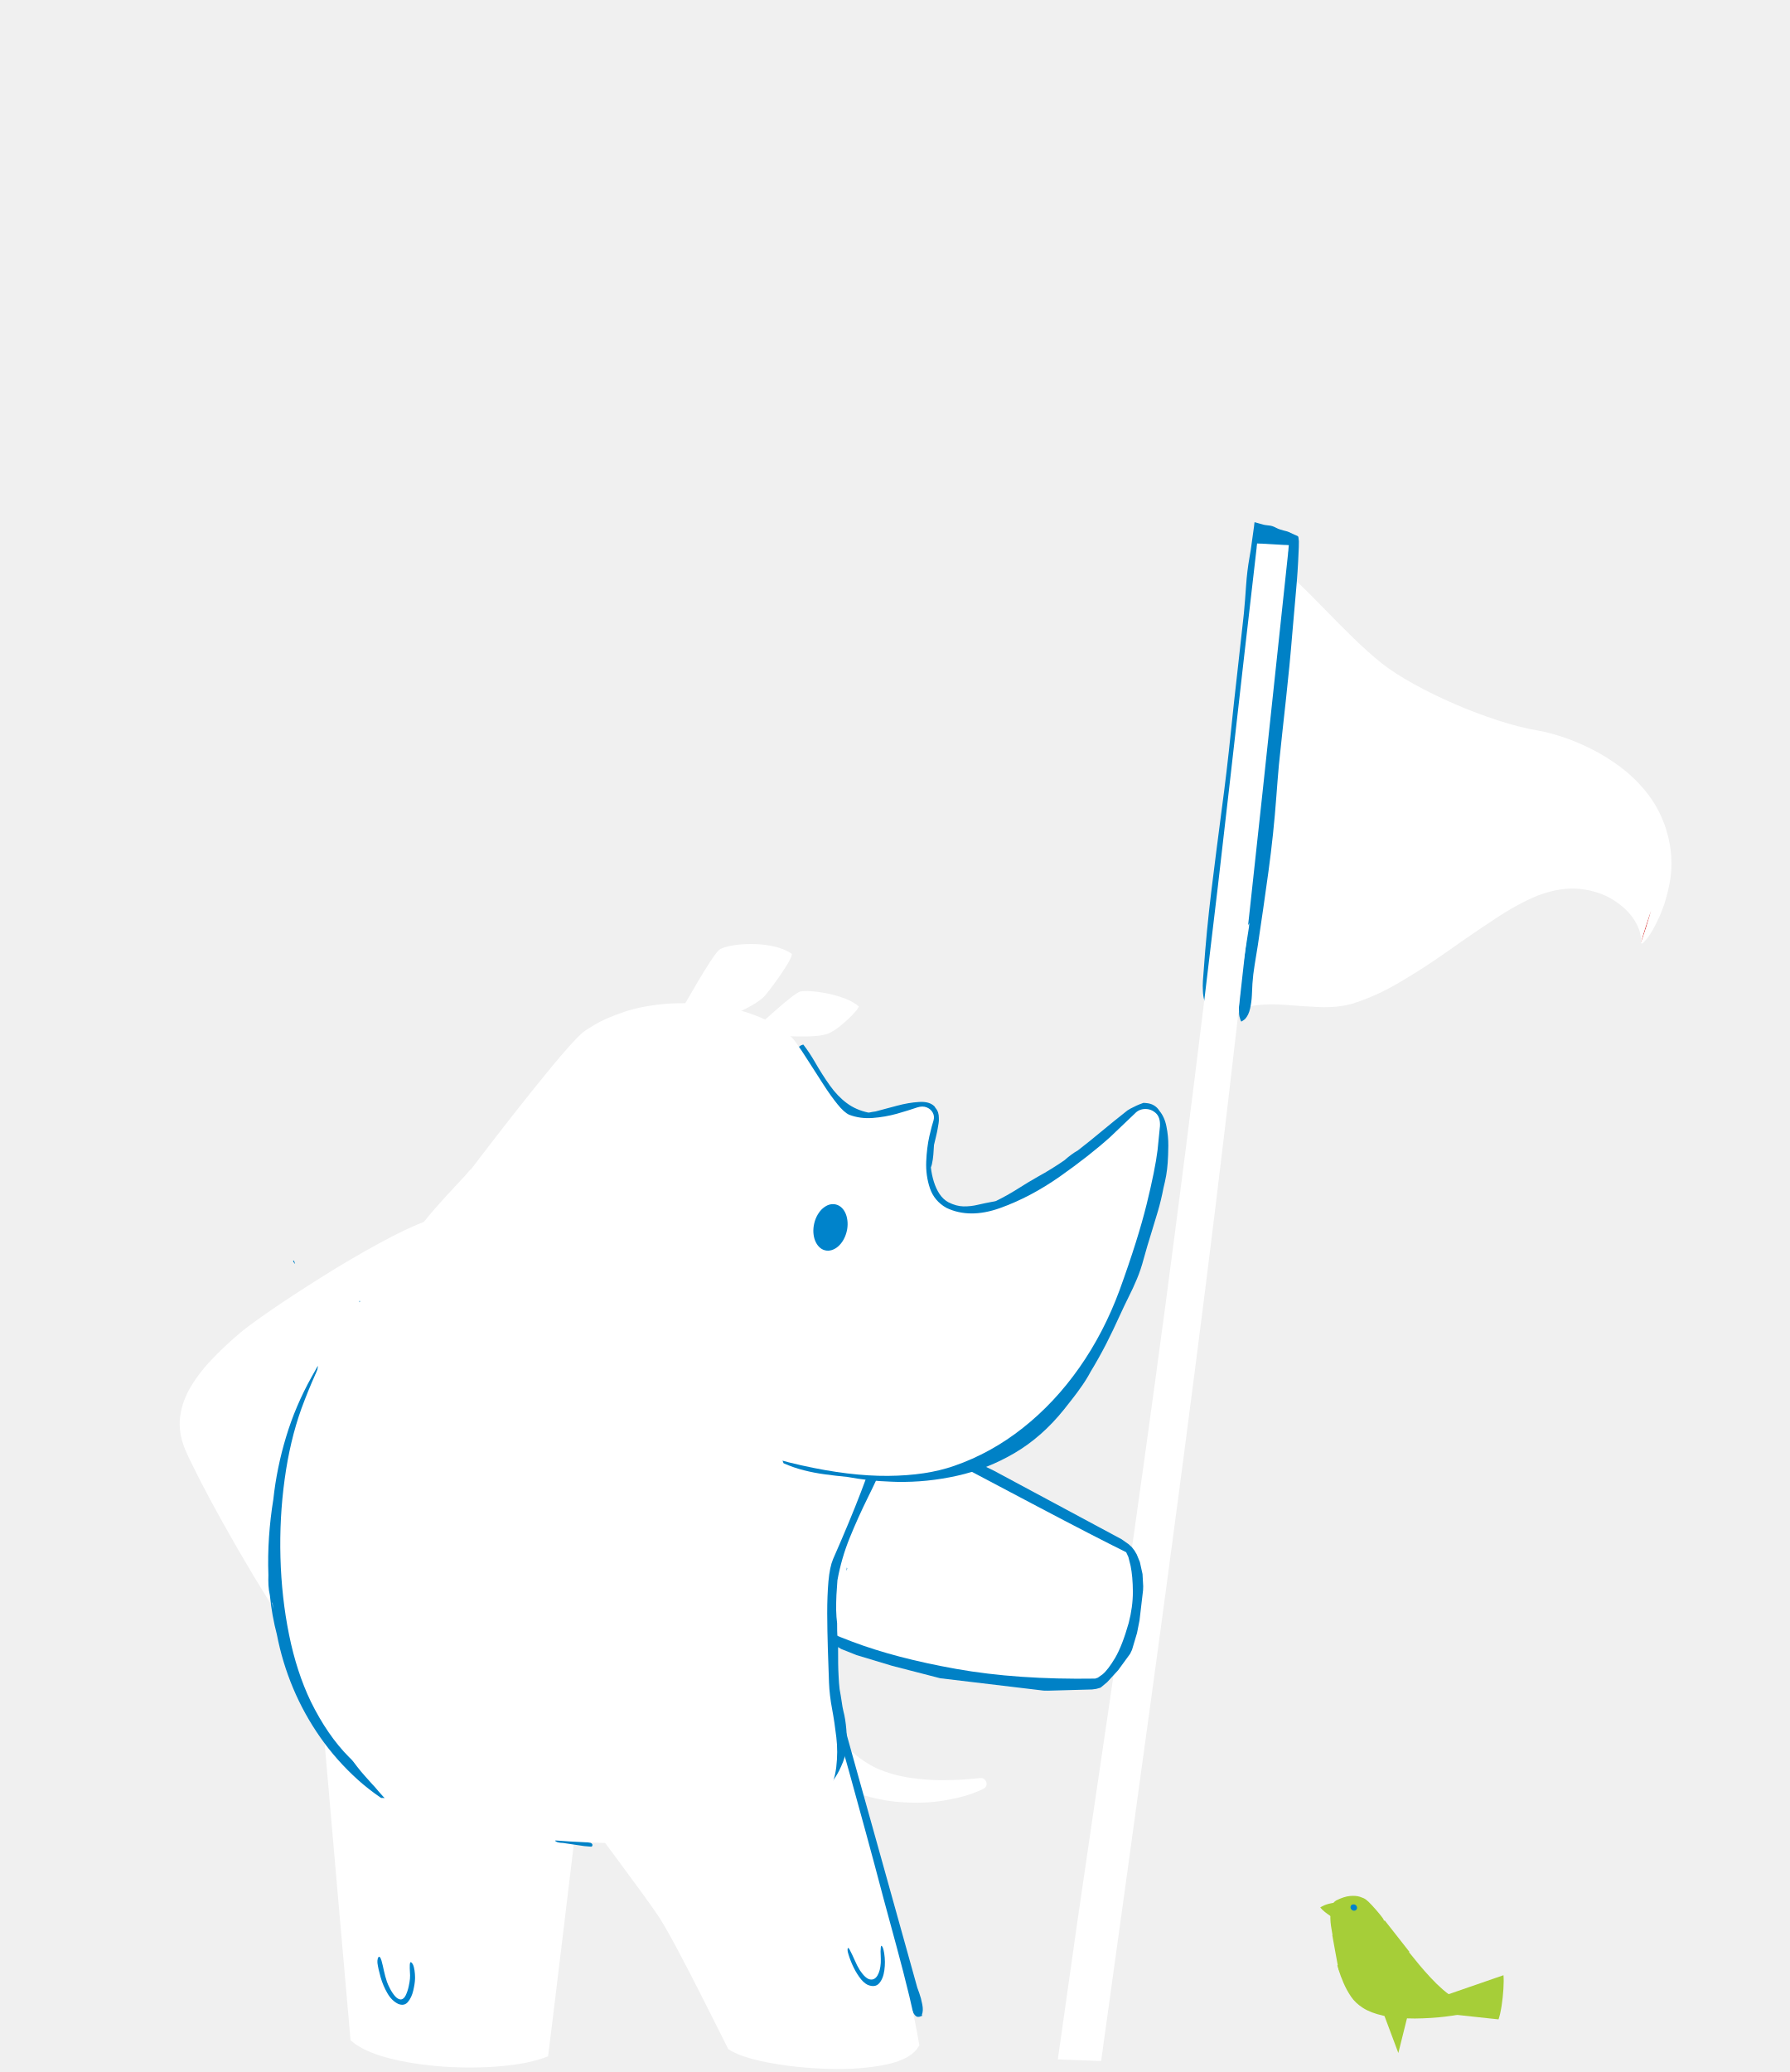
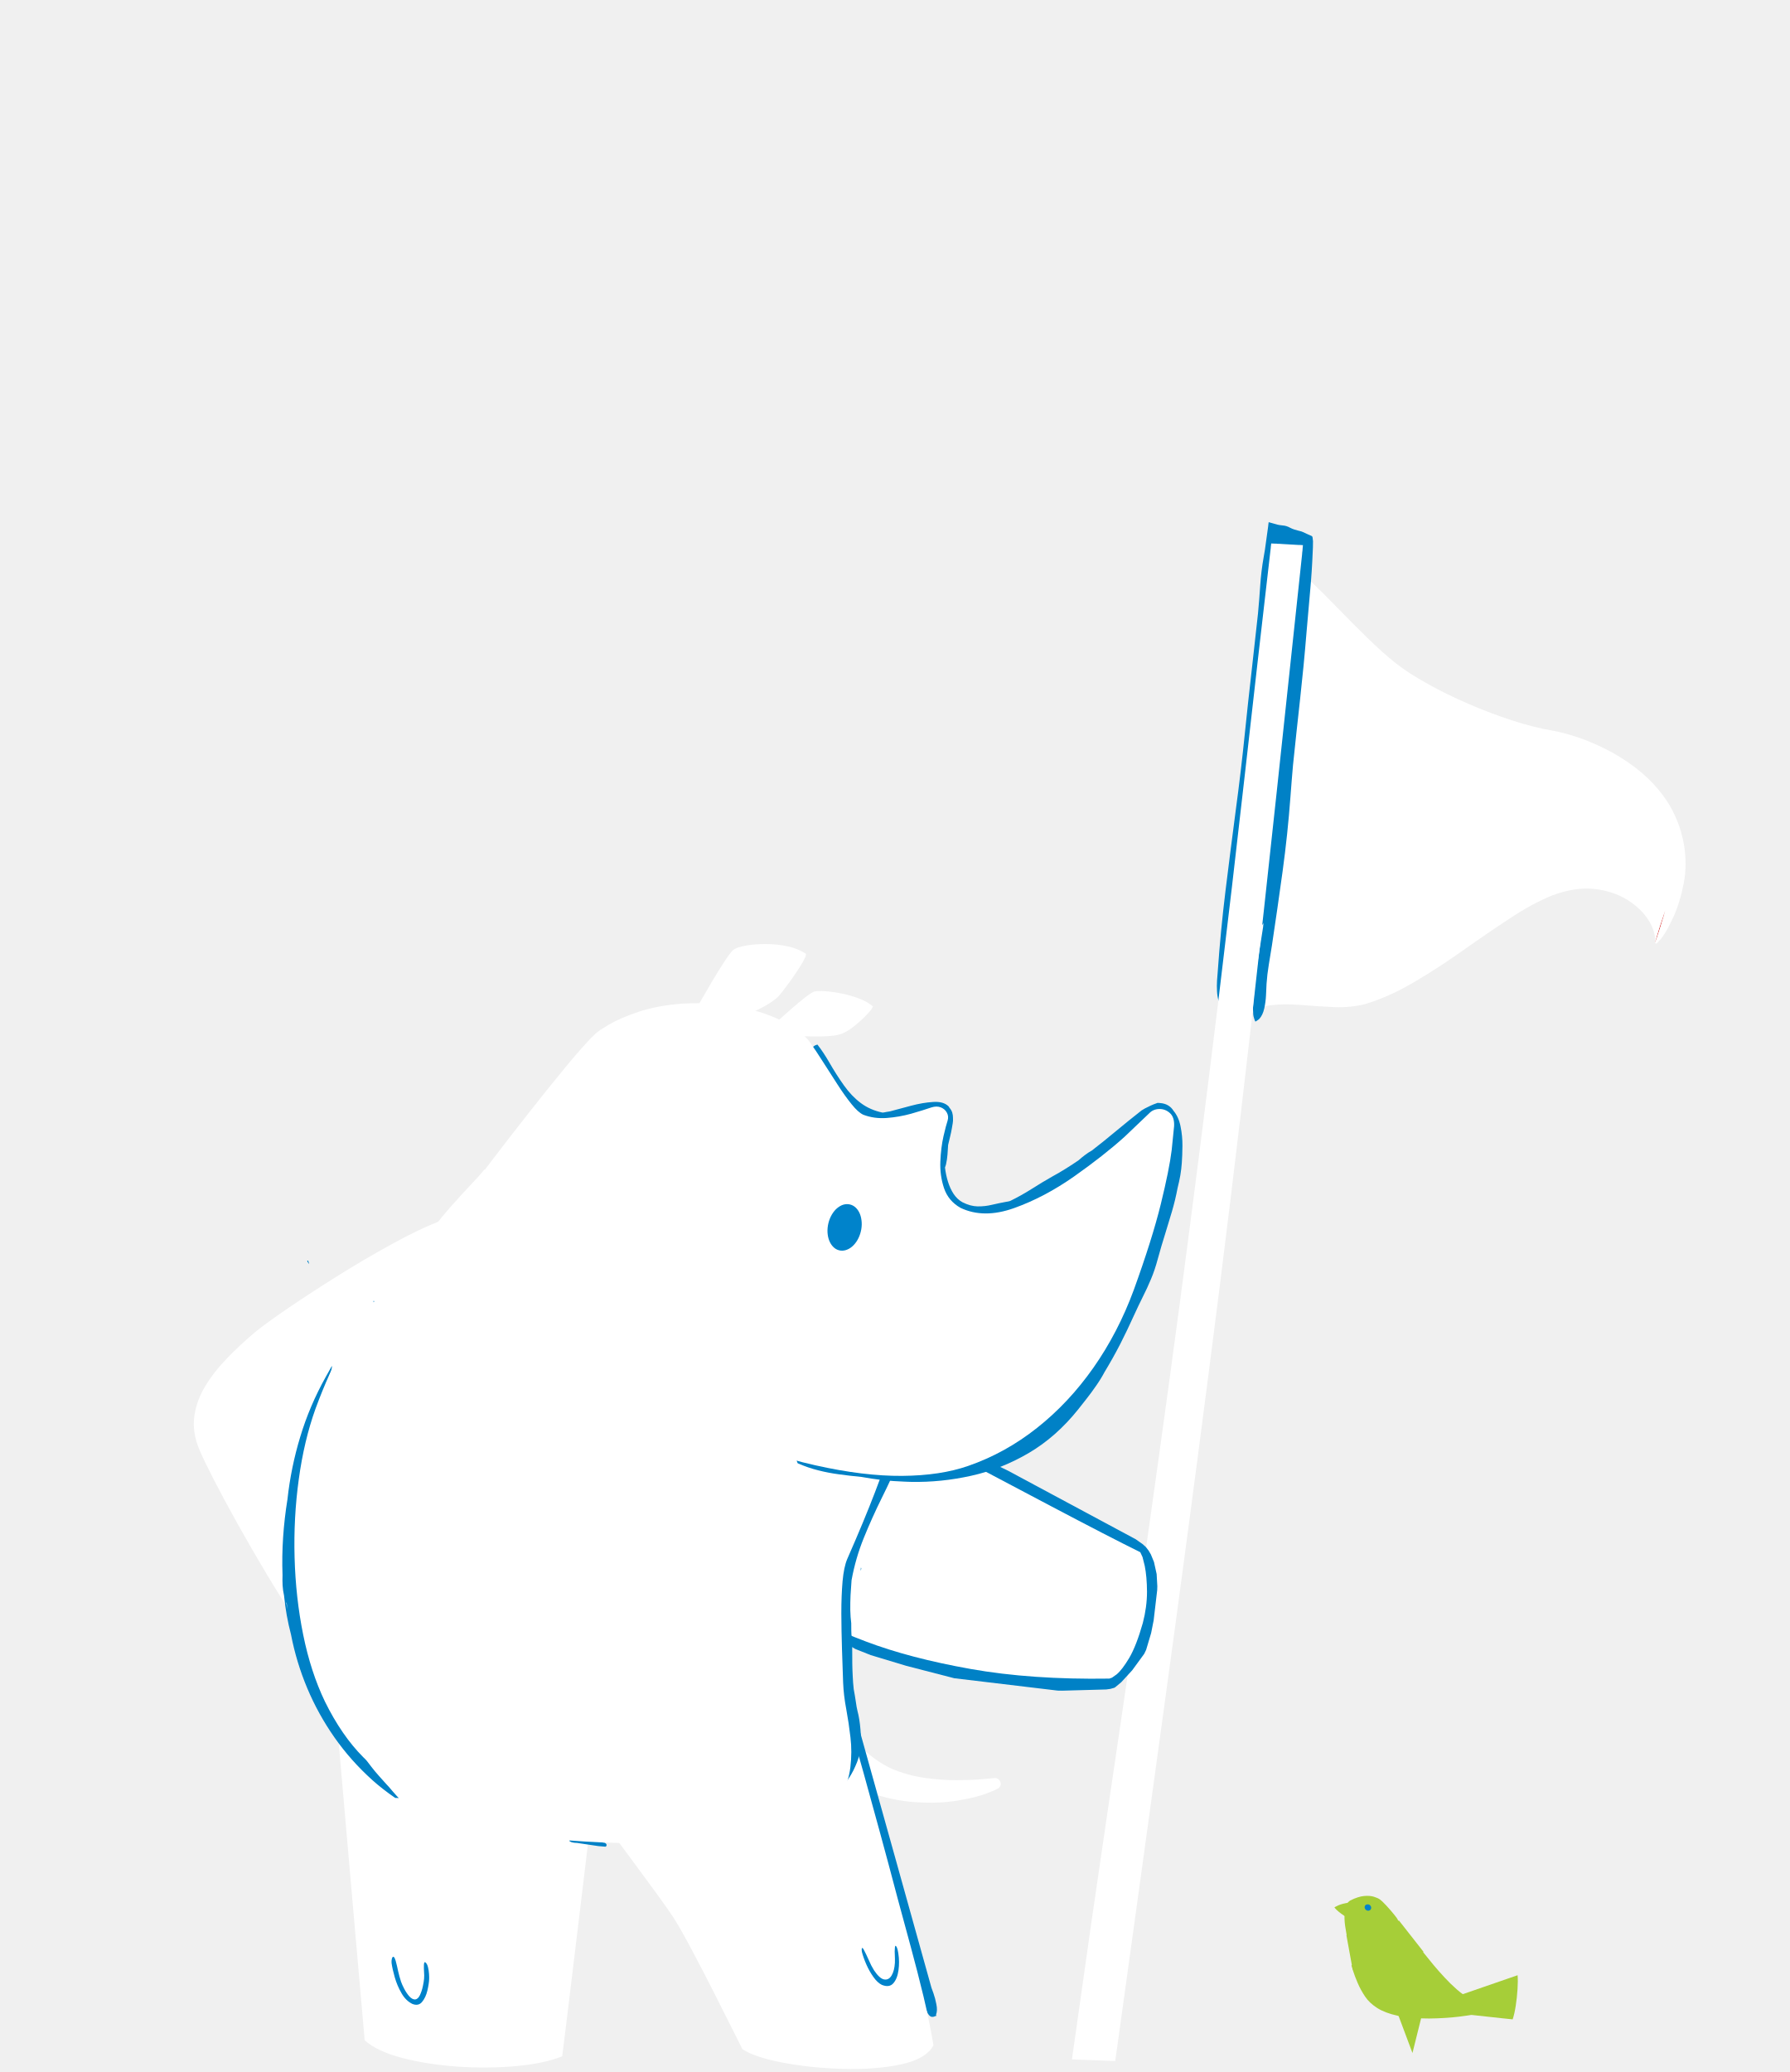
- <svg xmlns="http://www.w3.org/2000/svg" xmlns:xlink="http://www.w3.org/1999/xlink" preserveAspectRatio="none" width="760" height="880" viewBox="620 10 760 880">
+ <svg xmlns="http://www.w3.org/2000/svg" xmlns:xlink="http://www.w3.org/1999/xlink" preserveAspectRatio="none" width="760" height="880" viewBox="614 10 760 880">
  <defs>
    <path fill="#a6ce38" d="M1026 343.75q-23-4.55-44.15-5.75-21.2-1.25-34.85-.9l-14.15.45-6.8 14.25q-6.4 13.4-13.6 28.5-7.2 15.05-10.05 21.15l180.85 23.65-2.35-10.4q-2.2-9.9-5.1-23-2.95-13.05-5.2-23.1l-2.45-10.85q-19.15-9.5-42.15-14z" id="a" />
    <path fill="#a6ce38" d="M1001.3 267.15q-15.6 1.8-25.15 7.4-9.55 5.55-13.9 10.55-4.6 5.15-13 19.85-8.4 14.7-15.2 28.7l-5.1 11.25-1.65 5.8q1.5 5.7 11.65 11.85 10.1 6.15 24.4 11.1 14.25 4.9 28.2 6.9 16.55 2.1 33.15.8 16.55-1.3 28.7-5.5 12.15-4.25 15.35-10.85l-1.4-28.15q-1.5-20.5-7.7-40.2-6.2-19.7-20.15-25-22.55-6.3-38.2-4.5z" id="b" />
    <path fill="#a6ce38" d="M1106.5 326.35q7.25-7.45 12.1-15.35l-3.55-2.1-10.1-4.2q-13.4-5.25-36.75-7.1l2.95 10.5q3.05 9.8 6.7 21.3 3.65 11.5 5.55 17.3 2.65-1.95 9.25-7.4 6.55-5.5 13.85-12.95z" id="c" />
    <path fill="#a6ce38" d="M1015.35 632l-41.8 2.3L989 819.4l26.35-187.4z" id="d" />
    <path fill="#a6ce38" d="M1037.75 310.3q-28.5-9.5-51.15-7.95-22.7 1.55-28.75 13.2-5.15 11.9-9.05 29.15-3.95 17.3-7.2 35.75t-6.4 34q-.95 11.1 24.45 14.2 25.4 3.15 59.95 1.7 34.55-1.45 61.15-4l28-2.85-4.85-21.15q-4.55-19.6-9.1-39.35l-5.05-21.65q-23.5-21.55-52-31.05z" id="e" />
    <path fill="#a6ce38" d="M1012.35 269.55q-15.25 1.75-24.45 7.2-9.2 5.5-13.5 10.45-4.35 4.65-9.75 13.8t-9.85 19.5q-4.45 10.35-5.9 18.45-.9 7.85 8.25 17.3 9.1 9.5 24.1 16.95 14.95 7.45 31.55 9.2 16.7 1.25 34-2.55 17.35-3.85 30.2-10.35 12.85-6.5 16.1-13.25-.1-7.45-4.95-25.25-4.8-17.75-14.3-34.75-9.55-17-23.7-22.1-22.55-6.3-37.8-4.6z" id="f" />
    <path fill="#a6ce38" d="M1040.4 290.7q-3.7-5.25-11.25-5.6-8.85.45-13.2 7-4.3 6.5-5.15 14.65l35.45.25-1.05-5.7q-1.1-5.3-4.8-10.6z" id="g" />
    <path fill="#a6ce38" d="M751.55 592.25l-33.1-15.45q-31.4-14.65-72.8-33.95-41.35-19.35-72.95-34.05l-33.5-15.6q-2.05 17.75-1.3 45.5.8 27.75 3.9 55.4 3.15 27.65 8.2 45.1l36.15-.25q33.95-.35 78.35-.9 44.45-.6 78.15-1.05l35.5-.45q-6.6-11.15-13.15-21.9-6.55-10.8-13.45-22.4z" id="h" />
    <path fill="#a6ce38" d="M901.15 445.75l-9.45 2.5q-2 9.15-4.95 27.1-2.9 17.9-7.45 42.05-4.55 24.2-11.5 52-6 24.9-15.5 50.9t-26.2 51.6q-16.7 25.6-44.3 49.3l12.6 1.85 23.35-2.45q28.75-4.55 70.05-17.05t86.3-32.35q52.95-24 83.6-48.35 30.65-24.3 44.3-48.7 13.65-24.4 15.6-48.55 2.15-25.45-.45-50.4-2.6-25-6.1-41.95l-4.2-18.1-33.6 4.5q-31.85 4.4-73.75 10.55-41.9 6.1-73.85 11.3l-24.5 4.25z" id="i" />
    <path fill="#0083CB" d="M1022.3 307.6l-1.95-.6-2.05-.25-2.05.25-1.9.6-1.8 1.05-1.5 1.3-1.3 1.7-.9 1.85-.6 2-.15 2.1.15 2.05.6 2 .9 1.9 1.3 1.65 1.5 1.35 1.8 1 1.9.65 2.05.2 2.05-.2 1.95-.65 1.75-1 1.5-1.35 1.3-1.65.95-1.9.55-2 .2-2.05-.2-2.1-.55-2-.95-1.85-1.3-1.7-1.5-1.3-1.75-1.05z" id="j" />
    <path fill="#a6ce38" d="M1032.8 313.4l-.75-4.85q-.85-4.45-3.65-8.95-2.8-4.45-8.5-4.7-6.65.35-9.9 5.9-3.25 5.5-3.9 12.4l26.7.2z" id="k" />
    <g id="l">
      <path fill="#DF4444" d="M1255.9 370.2v.7l.15 1.6q.25 2.05.65 4.65.4 2.6.75 4.6l.4 2.3-.2-2.4q-.3-2.15-.65-4.9-.4-2.75-.75-4.7l-.35-1.85z" />
      <path fill="#FFF" d="M1081.2 230.6q-6.15-4.6-8.85-9.45l-17 157.4q2.45.8 8.45.8 6 .05 14-.25t16.45-.35q8.45-.05 15.85.7 6.9.75 16.7 3.3 9.8 2.5 20.85 6.25t21.75 8.2q10.7 4.45 19.4 9.05 5.25 2.8 12.15 5.65 6.85 2.85 14.45 5.1 7.6 2.25 15.1 3.3 7.45 1 13.85.2 4.7-.7 7.9-2.2 3.2-1.55 5.3-3.5 2.05-2 3.35-4.05 3.3-5.35 3.25-12.45-.05-7.15-1.85-13.85-1.8-6.7-3.8-10.8l-1.65-2.95-.55-.55-.4.05.35 1.85q.35 1.95.75 4.7.35 2.75.65 4.9l.2 2.4-.4-2.3q-.35-2-.75-4.6-.4-2.6-.65-4.65l-.15-1.6v-.7q-.6 3.8-5.1 5.25-4.45 1.45-11.75-.1t-16.45-6.8q-9.1-5.3-19-15.05-8.6-8.75-17.9-20.6-9.35-11.85-19.25-24.95-9.85-13.05-20.2-25.45-10.3-12.35-20.9-22.15-6.4-5.65-14.35-10.7-8-5-15.85-9.7-7.85-4.7-13.95-9.35z" />
    </g>
    <path fill="#0081c6" d="M1070.05 179.2l-1.15-.3q-.9-.2-1.7-.45-.05.4-.1.85l-.05.4v.2q-.4 3.2-.8 6.45-.35 3.25-.9 6.45-.9 5.55-1.2 11.3-.3 5.8-.75 11.45-1.1 11.9-2.3 23.85-1.2 11.9-2.25 23.85-1.4 16.15-3.35 32.3-1.9 16.2-3.65 32.35-1.75 16.2-2.65 32.4-.1 1.8-.25 3.95-.1 2.1.05 4.15.1 2.1.65 3.85l.15.25.2.5q.3.65.5 1.2.35.55.95 1 .6.4 1.15.3 1-.25 1.45-1 .4-.75.55-1.7.15-.95.25-1.8 2.6-16.05 4.65-32.1l4-32.2q1.35-10.1 3.65-20.05 2.3-9.9 5.05-19.75l.05-.3.15-.55q.2-.65.35-1.2-.05.45-.1 1l-.1.45v.2q-.55 4.9-.9 9.75-.35 4.9-.9 9.75-.95 7-2.05 14.05-1.05 7.05-1.6 14.15-.55 7.05 0 14.15.2 2.3-.15 4.55-.3 2.25-.55 4.55-.1.7-.2 1.5-.05.8.15 1.5l.3.75.3.15q.3-.05.5-.85-.05.45-.1.95l-.05.45v.25q-.85 6.3-1.8 12.65-.95 6.3-1.35 12.7-.2 2.35-.4 4.75t0 4.75q0 .4.05.8.1.4.15.8l.25.8q.2.7.5 1.2.5-.25 1-.65l.4-.3.2-.2q1.35-1.55 1.9-4.15.55-2.6.65-5.35.1-2.75.15-4.7.2-3.8.8-7.75.6-4 1.15-7.75 2.05-15.05 3.9-30.1 1.85-15.1 2.75-30.25l.4-6.4q.2-3.15.45-6.4 1.2-13.45 2.5-26.85 1.3-13.45 2.2-26.9l1.2-16.4q.65-8.25.85-16.45 0-.85.05-1.65v-1.7-.75q-.05-.4-.1-.75-.05-.8-.2-1.1-.15-.25-.5-.35-.4-.15-1.1-.45-.7-.3-1.45-.65-.7-.35-1.45-.6-.7-.15-1.45-.35-.7-.15-1.45-.4-.8-.25-1.6-.65-.75-.4-1.55-.65-.7-.2-1.45-.25-.75-.05-1.4-.15-.4-.1-.75-.15-.35-.1-.75-.2z" id="m" />
    <path fill="#FFF" d="M1068.2 188.5v.25q-4.65 45.8-9.15 91.6-4.5 45.75-9.4 91.55-6.65 61.75-13.95 123.4-7.35 61.7-15.35 123.3-5.5 42.2-11.15 84.35-5.65 42.2-10.95 84.45-.05.4-.1.85-.05.45-.1.85l-.15 1.25q-.15.95-.25 1.8-.05.45-.15 1l-.05.45v.25q-.15.85-.25 1.7l-.2 1.7-.1.85q-.1.45-.15.9l-.1 1q-.1.85-.2 1.55h1l.4.05h.25q3.35.1 6.7.15 3.35.05 6.7.15l1 .05h1.5q.05-.45.1-1l.1-.7q8.65-69.35 17.15-138.7 8.55-69.35 16.5-138.75 8-69.4 14.95-138.95 4.75-48.1 9.2-96.2 4.4-48.1 8.9-96.25 0-.4.05-.85.05-.45.1-.85l.05-.9q.05-.65.1-1.25-.45 0-1-.05h-.7q-1.7-.1-3.45-.15-1.7-.05-3.4-.15l-.85-.05h-.9l-.35-.05h-.65q-.85-.05-1.55-.05-.05.45-.1 1l-.05.45z" id="n" />
    <path fill="#FFF" d="M882.55 535.5q-2.2-9.85-7.95-16.4-5.7-6.5-16.4-5.75-13.9 1.5-33.1 6.55-19.25 5-38.85 11.4t-34.65 12q-15 5.65-20.6 8.4-10.4 5.1-19.85 11.05-9.5 5.95-16.5 13.15t-10 16.05q-3 8.9-.45 19.85 1.65 6.8 5.75 19.45 4.05 12.6 10 29.05 5.95 16.45 13.2 34.75 7.3 18.25 15.35 36.35l-.2 3.85q-.35 3.05 1 6.75t6.5 6.5q5.15 2.8 16.25 3.05 14.1 0 23.75-3.05 9.65-3.1 15-6.8l4.3-3.3 2.25-2.35q1.45-15.75 4.8-32.75 3.35-16.95 7.65-32.35 4.3-15.4 8.55-26.4 4.3-11 7.6-14.8 3.2-3.45 8.95-7.25 5.75-3.8 13.25-7.8 7.55-4.05 16.05-8.25 8.8-4.55 14.05-12 5.3-7.45 6.85-14.75 1.6-7.35-.7-11.6.55-4.5.45-13.65-.15-9.15-2.3-18.95z" id="o" />
    <path fill="#0081c6" d="M1137.8 562.05l-.85-2.65-.05-.05-.05-.15-.05-.05-1.5-2.15-1.95-1.85-4.3-2.9-8.95-4.6h-.1l-5.4-1.85-2.75-.6-5.65-.65H1095l-22 2.85-10.85 2.35-34.4 10.4-10.25 4.3-.05.05h-.05l-2.2 1.2-8.25 5.9-7.15 7.1-.95 1.15-.25-.75-.35-.45-1-.25-.95.5-.3.45-.05.65.3 3.1-2.3 3.55-.2.6.05.55.7.85 1 .2.5-.25.4-.5.3-.5 2.4 16.6 2.5 7.5 7.65 41.85 20.2 90 1.85 5.2 1.25 2.45.1.1.05.1 1.55 2.05 1.85 1.9 4.1 3.15 6.85 3.55 7.3 2.35 2.45.55h.05l18.75 2.55 8.15.45 11-.45 2.7-.55.05-.05h.1l11.85-4.8 9.05-4.9 4.2-3.05.15-.2.2-.15 1.35-2.3 1.05-2.5 8.15-27.3v-.05l.65-2.55 9.8-66.15.5-31.75-.55-23.7-1.15-10.55-4.6-17.4-.45-7.5z" id="p" />
    <path fill="#FFF" d="M1101.4 492q-12.1-13.65-27.4-26.3-15.3-12.7-30.5-20.35-15.15-7.7-26.75-6.45-14.25 2.2-21.4 8.35-7.2 6.15-9.6 14.3-2.4 8.15-2.2 16.45.15 8.25.6 14.7.3 6.25 3.05 21.4 2.75 15.2 7.15 36.45 4.4 21.25 9.7 45.7 5.3 24.4 10.7 49.05 4.75 21.55 8.95 41.15 4.25 19.6 7.55 35.5 3.3 15.95 5.3 26.5l2.55 2.15 4.95 2.75q6.15 3.05 15.3 5.5 9.2 2.4 19.65 2.35 14.9-.4 23.45-2.9 8.5-2.55 12.15-5.25l2.75-2.35 1-1.5q13.75-48.15 17.35-87.6 3.6-39.4.85-69.25-2.75-29.8-8.1-49.05-5.35-19.25-9.5-27-5.45-10.65-17.55-24.3z" id="q" />
    <path fill="#FFF" d="M656.95 766.95l-8.05-.8q-1.6 0-2.6 1.1-1.05 1.1-1.1 2.55-.05 1.5 1.3 2.7l2.6 1.4 5.45 2.2q6.9 2.6 18.4 4.6 11.45 2 26.2 1.2 14.7-.75 31.5-6.45 11.65-4.35 21.95-12.65 10.35-8.3 18.3-17.35 8-9.05 12.6-15.55l4.8-7.25-1.05-1.4-2.9-2.8q-3.8-3.5-8.4-7.55-4.65-4-7.35-6.3-2.1 3.35-7.35 10.9Q756 723 748.5 732q-7.45 9.05-16.15 16.9-8.75 7.85-17.75 11.9-9.9 4.1-20.75 5.6-10.85 1.45-20.6 1.35-9.7-.15-16.3-.8z" id="r" />
    <path fill="#FFF" d="M985.85 192.35l2.2-3.4.8-2.05q-4.05-2.1-9.95-3-5.95-.85-12.2-.85-6.25.05-11.25.7-5.05.65-7.3 1.6-1.85 1.05-5.6 4.95-3.75 3.9-7.8 8.65-4.1 4.75-7 8.2l-3.05 3.65 2 1.35q1.85 1.2 3.85 2.4l1.6.9.85.3q11.4-1.85 18.85-3.15 7.4-1.3 12.05-2.6 4.65-1.25 7.75-3 3.35-2.05 7.35-6.3 3.95-4.3 6.85-8.35z" id="s" />
    <path fill="#FFF" d="M752.8 734.5l.2 26.95q.15 24.95.4 57.5.25 32.6.45 57.45l.2 26.6q6.15 5.05 19.85 7.2 13.65 2.1 30.5 1.65 16.9-.5 32.75-3.3 15.9-2.8 26.45-7.55l4.5-20.7q4.15-19.3 9.55-44.65 5.4-25.3 9.5-44.6l4.35-20.5q-7.45-13.9-26.4-22.45-18.9-8.55-41.85-12.5-22.9-3.95-42.4-4-19.45-.1-28.05 2.9z" id="t" />
    <path fill="#0083CB" d="M943.65 840.8q-1.05-2.05-1.45-3.45-.75-2.75-1.15-5.5-.35-2.8-.9-5.5l-.5-1.5-.55-.4q-.6.1-1.05 1.35-.4 1.2-.4 2.45.15 3.15 1.1 7.5.95 4.35 3.1 7.95 2.1 3.6 5.8 4.45 3.45.45 5.8-2.6 2.35-3 3.65-7.05 1.3-4.05 1.65-6.75.15-1 .2-2.9.05-1.9-.25-3.6-.3-1.75-1.25-2.3l-.2-.05q-.15 0-.2.05-.35.35-.45.85l-.15.7q-.25 1.9-.3 3.9 0 2-.35 3.95-.3 1.7-1.15 4.5-.85 2.8-2.15 5.3-1.3 2.45-3 3.1-1.75.45-3.3-.95-1.5-1.45-2.55-3.5z" id="u" />
    <path fill="#0081c6" d="M951.25 738.5q-.15-3.15-.55-4.95-.4-1.8-1.65-2.05-1.3-.25-3.95 1.25-.75 1.5-.85 3.3-.15 1.85 0 3.35-1.35 1.4-2.55 3.25-1.2 1.85-2.05 3.45l-1.1 2.15q-5.1 12.35-6.25 30-1.2 17.7.85 36.75t6.6 35.5q4.5 16.5 10.8 26.55.35.55.95 1.5t1.4 2q.2 1.65 1.15 2.65.9 1 3.2.35l.15-.15q.2.05.35 0 .2 0 .4-.05v-.3-.35q1.55-2.05 1.65-5.25.15-3.15-.25-5.75l-.45-2.8q-1.9-32.6-3.9-65.2t-3.95-65.2z" id="v" />
    <path fill="#FFF" d="M775.35 771.35l4.9 7.95q4.65 7.55 11.05 18.1 6.4 10.6 11.95 19.9 5.5 9.35 7.4 13.2 2.8 5.9 6.7 16.8 3.95 10.85 7.75 22.5 3.85 11.6 6.45 19.7l2.75 8.5q6.05 4.2 22.45 7.3 16.4 3.1 36.25 3.95 19.85.9 36.4-1.55 16.5-2.5 22.85-9.4.9-12.35.75-25.05-.2-12.65-.85-25.25-.7-12.6-1.25-24.65-.75-18.4-1.65-35-.85-16.65-1.65-29.7-.8-13.05-1.3-20.65l-.4-7.85q-19.4-5.4-41.8-2.7-22.45 2.65-45.55 10.2-23.1 7.55-44.5 16.75-21.4 9.25-38.7 16.95z" id="w" />
    <path fill="#0083CB" d="M943.35 838.65q-1.2-2.6-1.95-5.7-.8-3.05-1.8-5.85l-.4-.7-.3-.15q-.3.15-.45.85-.15.7-.15 1.4.2 3.1 1.2 6.95 1 3.8 2.75 6.95 1.7 3.15 4.05 4.3 4 1.55 6.85-1.1 2.85-2.65 4.45-7.45 1.6-4.75 1.75-9.5v-1.7q-.05-1-.25-1.8-.25-.75-.7-.7-.15.3-.3.65l-.15.5q-.6 2-.85 4.2-.3 2.15-.8 4.3-1.15 4.45-3.3 7.15t-4.75 2.35q-2.55-.35-4.9-4.95z" id="x" />
    <path fill="#FFF" d="M767.75 370.25q-6.5 10.05-12.3 20.9-5.4 10.3-10.9 21.95-5.5 11.65-9.95 21.85-4.45 10.15-6.7 16l43.35 4.1q41.25 3.35 95.3 7.25 54.1 3.9 94.95 6.2l30.95 1.4 8.1.05 3.2-.45q-1.65-3.05-7.75-9.25t-13.95-13.3q-7.85-7.1-14.8-12.75-6.95-5.7-10.25-7.65l-29.95-15.4q-25.65-13-57.9-29.25-32.25-16.3-56.35-28.4l-25.35-12.75q-2.35 3.95-7.75 11.7-5.4 7.75-11.95 17.8z" id="y" />
    <path fill="#0081c6" d="M948.5 775.95l-.85-1.6q-.65-1.15-1.55-2.5-.95-1.4-1.9-2.4-.65-.1-.8.45-.2.5-.3 1-.6 2.8-.2 4.5.4 1.75 1.45 3.25 1.05 1.5 2.45 3.6l.65 1.65q.45 1.25 1.1 2.8.65 1.5 1.45 2.65l.2-.1.2-.15q.15-.3.15-.65 0-.35.05-.5.45-1.1.1-3.45-.35-2.4-1-4.85-.7-2.45-1.2-3.7M857.6 787q.25.25.4.3l4.75.5q4.15.25 8.55.45l5.85.3q.45.05 1.55.2 1.05.1 2.15.05 1.15-.1 1.85-.6-.2-.2-.45-.4l-.35-.25q-.4-.3-1.1-.55-.65-.25-1.6-.45.1 0 .25-.05.1-.05.2-.15 0-.15-.2-.3t-.3-.2q-.95-.7-3.2-.9-2.2-.2-4.45-.2h-3.55l-1.7-.15q-1.35-.1-2.5-.3-.25 0-.45.1-.25.1-.35.25-.45 0-.9-.05-.45 0-.8-.05-.25 0-.6.2t-.45.4l.05.1-.8-.05q-.35-.05-.7-.05-.55.1-1.05.45-.45.3-.35.9 0 .3.25.5m87.65-132.85q-7.2 17.5-12.4 35.65-5.15 18.15-8.3 38.65-.85 5.35-1.55 10.45-.7 5.05-1.15 9.95.4-.15.8-.25.35-.15.65-.2.3.05.65.1.4.1.5.2 1.6 1.7 3.1 6.2 1.45 4.45 2.75 9.5 1.25 5.05 2.1 8.5.65-.1 1.55-.05.85.05 1.9.25 0-2.45.9-5.25.9-2.85 2.95-4.5 2.1-1.7 5.75-.7 1.5.75 3 2t2.65 2.45q1.15 1.2 1.5 1.75 1.35 1.9 3.1 5.05 1.7 3.2 2.95 6.4 1.3 3.2 1.25 5.2 1.2-.3 2.55-.6 1.4-.3 2.9-.6l1.2-.3q1-.25 2.2-.6 1.15-.35 2.1-.75.75-.45 1.7-.65.95-.15 1.95 0 1.55-1 3.85-1.7 2.35-.7 4.6-1.1 2.2-.4 3.5-.55l2.9-.5q1.4-.25 2.85-.5 1-.6 2.05-1.05 1-.5 1.95-.85.6-.7 1.3-1.4.65-.7 1.4-1.35.5-.45 1.3-1.1.75-.7 1.7-1 .95-.3 1.95.25.1.25.15.5l.1.5q4.3-4.75 8.5-9.5t9.4-8.5q.35-.35.75-.65.4-.3.75.2.1 1.05-.5 2.15-.55 1.05-1.2 1.85l-.9 1.15q-1.5 2.1-3 4-1.55 1.95-3.15 3.75 4.35-4.45 8.3-9.1 3.95-4.6 8.2-9.5l1-1.05q.75-.7 1.8-1.5 1-.75 2-1.15.9 1.85-.55 4.65-1.45 2.8-3.35 5.1l-2.35 2.8q1.125-1.256 2.4-2.4l.4-.3q.35-.2.75-.3.6 1.6-.8 3.7-1.35 2.15-3.05 3.8l-2.05 2-.3.3-.3.3q-.5.55-1.05 1.1-.6.5-1.15 1.05-1 .9-2.1 1.8-1.05.9-2.2 1.8-1.4 1.1-2.85 2.2-1.45 1.05-2.95 2.1-.9.6-1.75 1.2-.9.6-1.75 1.2-1.05.7-2.05 1.4-1 .65-2.05 1.35-1.25.95-2.55 1.85-1.3.95-2.65 1.85-.55.35-1.1.75-.55.35-1.15.7.6.05 1.2.15.6.05 1.2.2 4.7-1.75 9-3.7 4.25-1.9 7.6-3.7 16.05-8.55 28.8-19.9 12.75-11.35 22.15-24.9 9.35-13.5 15.2-28.75 2.4-5.05 4.4-10.5 1.95-5.4 3.45-11.05 1.1-2.55 1.75-5.5.6-2.9.9-5.95 2-10.7 2.7-21.75.7-11.05.2-22.1.3-18.6-3.4-37.3-3.65-18.75-12.1-37.4l-1.6-3.5-1.6-3.55q-.3 1.85.4 4.1.75 2.2 1.05 4.3.35 2.1-1.2 3.5-2.8 2.2-4.15.5-1.35-1.65-2-4.75-.65-3.05-1.3-5.15-3.25.6-5.4-3.2-2.15-3.85-3.45-9-1.35-5.2-2.15-8.7l-.5-1.9q-.35-1.45-.8-3.25-.45-1.85-.85-3.3-.6-.65-1.55-.4l-.8.2-.45.05q-2.15-1.3-2.25-4.05-.1-2.75 1.2-6.4-20.2 13.7-37.85 32.2-17.65 18.5-31.75 38.8-14.1 20.35-23.7 39.6-9.35 18.45-16.6 35.9m143.9 35.65q.25-.9.45-1.75.2-.9.45-1.75l.15-.25.2-.2-.6 2q-.3.95-.65 1.95m-389.6-158.1q-.3-.5-.6-.9-.15-.2-.35-.3-.2-.1-.45-.1-.3-.4-.65-.75-.3-.35-.6-.65-1.25-.5-.95.2.3.75 1.2 2.05v.5q.05.3.1.7l-.75-1.65q-.5-.95-1.2-2.05-.7-1.15-1.55-1.95-.85-.45-1-.1-.1.35.15 1.15.25.8.55 1.65 4.05 12.5 9 25 4.9 12.5 8.75 25.15 3.85 12.7 4.7 25.7-.2 4.2-.55 8.65-.4 4.45-1.05 8.6-.7 4.1-1.7 7.35-.25 2.15-.65 4.3-.35 2.15-.95 4.35-.2 1.25-.45 2.5-.25 1.2-.55 2.4l-.1.5q-.05.3-.05.55l-.1.7q-.05.35-.1.65-.55 3.6-1.05 7.05-.55 3.45-1.3 7.05-.35 1.9-.8 3.75-.45 1.85-.95 3.65-1.25 3.3-2.35 6.7-1.05 3.4-1.95 5.35-2 4.15-3.45 10.1-1.5 5.9-1.9 12.5.25 1.5.6 3 .3 1.5.7 3l.05.15q0 .1.05.2 0 .1.05.25.35 1.3.85 2.65.45 1.35 1 2.75l.5 1.1q.25.55.5 1.15.3.55.55 1.1.3.55.6 1.15l.5.9q.25.4.5.85l.3.45q.15.25.25.5.65 1 2.2 3.2 1.6 2.2 2.9 4.35l1.05 1.85.35 1.2q0 .15-.1.45-.1.3-.45.45l-.45-.05q.1.15.25.3.1.15.25.3.85.5 2.5 1.55t3.6 2.4q1.65-1.55 2.7-3.3 1.1-1.8 1.6-2.55 8.15-9.15 12.85-15.3 4.75-6.1 7.05-12.2 2.35-6.05 3.25-15.2 4-17.4 4.2-35.8.2-18.45-3.8-36.9-4.05-18.45-12.8-35.9-1.85-3.6-3.85-6.85-2.05-3.3-4.15-6.3-.9-3.45-2.15-6.5t-3.05-5.35q-1.2-1.45-2.25-3.25-1.1-1.85-2.1-3.7l-.85-1.6q-.65-1.25-1.5-2.8-.85-1.55-1.65-2.75-.5-.4-1.05-.4-.55-.05-.95.4-.1.1-.15.3-.05.15 0 .4-1.05-1.6-2.1-3.15-1.05-1.6-2.1-3.1l-.7-1-1.4-1.75-.5-1m19.75 38.6l-.1-.35.1.15v.2m337.3-66.9q.05.2.15.4.1-.15.15-.35.1-.15.2-.35-.15-.05-.35-.1-.15 0-.3.05.05.2.15.35m46.7-14.7l-.5.9q.55-.3.95-.7.45-.4.65-.9l-.3-.1-.3-.1-.5.9M710.5 598.25l.2.6v-.95-.95q-.15.15-.25.3t-.1.4q.05.3.15.6z" id="z" />
    <path fill="#FFF" d="M753.55 440.15l-10.25 3q-9.65 3.1-21.85 10.05-12.2 6.95-20.3 18.55-8.1 11.6-5.5 28.6 1.9 10.45 4.5 22.75 2.65 12.3 7.4 29.3t13 41.45q1.55 4.9 1.25 13.2-.35 8.35-1.8 18.45-1.5 10.1-3.35 20.35-1.9 10.25-3.5 19.05-1.4 7.3-4.25 14.8-2.8 7.5-5.1 15.6-2.35 8.1-2.4 17.1 0 9 4.15 19.3 7.15 14.35 39.7 26.4 32.55 12.05 75.25 20.35 42.75 8.3 80.55 11.4 37.8 3.1 55.5-.45 18.6-3.85 36.25-9.15 17.65-5.3 33.8-15.1 16.1-9.8 30-27.2 11.85-15.2 19.9-35.55 8.05-20.35 12.05-43.15 4-22.75 3.6-45.3-.35-22.6-5.35-42.25-6.15-23.1-13.65-38.95-7.5-15.9-14.65-25.6-7.1-9.7-12.1-14.35l-6.05-5.3-45.85-8.25q-42.75-7.15-98.5-16.15-55.75-9.05-98-15.8l-44.45-7.15z" id="A" />
    <path fill="#0081c6" d="M1162.4 196.4q-2.35-.6-5.15.05-.25.05-.85.2-.65.1-1 .55-1.35 1-2.9 2.45-1.55 1.5-2.75 2.75l-1.45 1.7q-5.55 8.65-10.45 16.8-4.9 8.2-10.05 16.1-1.65 1.8-3 3.85-1.4 2.05-2.6 4.25-2.7 3.7-5.7 7.35-3 3.7-6.4 7.4-4.5 5.05-9.15 10.9-4.7 5.85-9.9 11l-.7.45-.7.4-.25.1q-4.2 2.25-8 4.55-3.75 2.3-7.9 3.5-4.15 1.2-9.5.2-3.55-.8-6.7-3.4-3.1-2.6-5.7-6.35-2.6-3.75-4.55-8v-1.3q-.05-.6-.05-.8-.35-3.15-1.1-6.1-.75-2.95-1.55-5.85-.3-2.95-.55-5.6-.25-2.7-.6-4.85-.3-1.75-.55-3.4-.25-1.6-.9-3.2-.55-1.7-1.5-3.1-1-1.45-2.55-2.4l-.45-.45q-.2-.15-.35-.25-3.9-2.15-9.7.1-5.8 2.2-11.95 6.2-6.1 4-11 7.15-1.05.5-1.9.95l-1.15.65q-.25.1-.45.2l-.4.2q-7.75.65-14.45-1.9-6.65-2.5-13.1-7.55-6.45-5-13.55-11.7-2.25-2.1-4.7-4.15-2.45-2.05-5.1-3.95l-.3.2-.3.2q-.4.25-.7.6-.3.3-.55.75-.05.1-.1.25l-.1.3-.7-.25-.25.1q-.05.35.25 1l.5 1 .05.2q-1.1 4.35-2.75 5.65-1.7 1.3-3.95.65-2.3-.7-5.15-2.3l-.35 1.3q-.35 1.15-.9 1.95-2.9 3.45-4.9 2.85-2.05-.6-4.2-2.1-2.1-1.5-5.3-.75-3.55 1.1-5.75 1.4-2.15.25-4.4-.15-2.25-.4-6.1-1.3-5.75-1.25-9.5-1.3-3.8-.05-7.5.35-3.65.45-9.05.65-5.4.15-9.15 1.35-3.75 1.15-6.95 3.6-3.25 2.45-6.95 6.5-6.85 7.1-14.45 14.55-7.6 7.45-14.35 15.6-6.75 8.15-11.1 17.3-.55 1.15-1.65 3.65-1.05 2.5-2.5 5.85-1.45 3.3-3.15 7.05-.3.75-.65 1.5-.35.7-.65 1.45-.45.9-.85 1.75-.4.9-.8 1.75-.6 1.25-1.2 2.45l-1.15 2.4q.15 1.6.45 3 .25 1.4.65 2.5 1.8 4.65 7.1 10.45 5.3 5.85 11.3 11.45 6 5.65 9.9 9.6 7.5 8.25 12.7 14.05 5.15 5.85 11.55 10 6.35 4.2 17.55 7.45 12.25 3.6 24 6.35 11.8 2.75 23.75 4.4 11.9 1.65 24.6 1.85 6.45 0 13.1.3 6.6.2 13.1 1.4 6.45 1.15 12.5 3.95 6 2.75 11.25 4.4 5.25 1.65 10.4 3.85 5.2 2.25 10.9 6.55 2 1.55 5.5 3.95 3.45 2.45 7.8 5.2 4.3 2.8 8.85 5.35-5.25 5-10.2 10.65-4.95 5.7-8.1 11.3-3.15 5.6-3 10.25.05.6.15 1.2.1.6.3 1.15.35.8.75 1.55t.85 1.45q.2.3.45.6l.5.5-.3-.05q.3.5.7 1 .35.5.75.95 6.85.9 13.25.6 6.35-.25 12.75-1.3 6.4-1 13.25-2.4 6.3-.7 12.7-1.85 6.45-1.2 12.9-2.95.95-.2 1.9-.5 1-.25 2-.55 17.25-4.95 33.15-14.3 15.9-9.3 28.4-23.8 12.5-14.5 19.65-34.95 1.15-3.3 2.65-7.8 1.55-4.55 2.9-9.55 1.4-5 2.1-9.75 2.05-9.8 3.4-19.6 1.3-9.8 2.1-19.15.65-7.1 1.4-13.1.8-6 1.15-12.15.4-6.1-.15-13.55-.55-8.3-.75-15.85-.25-7.55-.6-14.9-.35-7.35-1.45-15-.35-4.05-.95-8.05-.65-3.95-1.65-7.8-1.15-4.45-3.05-10.35-1.9-5.85-4.9-11.2-2.95-5.4-7.25-8.25-1.85-1.65-4.2-2.25m-140.65 44.55l.1-.05v.05h-.1m-37 11.1l-.4-.15-.15-.1q.11.07.2.1.2.05.35.15z" id="B" />
    <path fill="#FFF" d="M1122.8 255.7q-12.8 17.7-28.05 29.6-15.25 11.9-30.8 9.35-8.3-2-13.3-8.85-4.95-6.8-7.45-15.35-2.45-8.5-3.25-15.75-.75-7.2-.75-10-.1-2.8-1.95-4.65-1.8-1.85-4.5-2.15-2.75-.3-5.5 1.7-4.35 3.3-10.4 7.4-6.1 4.05-13.1 6.85-6.95 2.75-14 2.2-3.45-.5-8.85-4.25-5.45-3.75-11.9-9.25-6.45-5.45-12.9-11.05-6.45-5.65-11.95-9.85-4.35-3.5-15.35-6.45-11-3-27.4-2.25-16.45.75-37.2 8.4-14.4 5.75-23.85 12.85-9.45 7.1-14.4 12.95l-3.95 4.8-1.85 2.85q-3.9 7.5-10.1 24.3-6.15 16.8-12.5 35.55-6.35 18.75-10.65 32.1l-4.5 13.95 2.3 7q2.15 6.55 8.1 17 5.9 10.4 17.45 22.55 11.5 12.15 30.5 23.85 23.6 13.95 47.2 22.7t43.5 13.25q19.9 4.5 32.5 5.75 38.15 4.1 68.2 2 30-2.05 51.95-9.05 21.95-7 35.85-17.7 18.65-14.25 31.8-34.95 13.2-20.7 20.3-46.1 7.1-25.35 7.6-53.75.4-33.9-1.65-56.3-2.05-22.35-4.55-34.35l-3.4-14.8q-1.5-5.4-5-7.1-3.5-1.7-6.95-.55t-4.9 4.4l-9.45 18.5q-8.2 14.95-20.95 32.65z" id="C" />
    <path fill="#FFF" d="M889.05 162.7q-6.85 3.55-13.1 8.35-6.25 4.75-10.7 9.3-4.45 4.55-5.8 7.35-.9 2.55-1.35 9.55-.45 7-.6 15.1-.15 8.05-.15 13.9v6.1l2.8-.25q2.65-.25 6.15-.65 3.5-.4 6.25-.8l2.2-.4.95-.3q8.7-11.05 13.9-18.95 5.15-7.95 7.6-13.05 2.4-5.1 2.9-7.65.45-2.15 1.05-6.9.65-4.75 1.1-10.2.45-5.45.5-9.65l-.2-3.4-.55-1.8q-6.15.8-12.95 4.35z" id="D" />
    <path fill="#0083CB" d="M887.8 323.3q-2.1-1.35-4.65-1.55-2.55-.15-4.9.9-2.3 1.05-4.2 3.1-1.9 2.05-3.1 4.85-1.25 2.75-1.6 6.05-.3 3.3.35 6.2.65 2.95 2.1 5.2 1.45 2.3 3.55 3.65 2.1 1.4 4.65 1.6 2.55.15 4.85-.9 2.35-1.1 4.25-3.15t3.1-4.8q1.25-2.8 1.6-6.1.3-3.3-.35-6.2-.65-2.9-2.1-5.2-1.5-2.25-3.55-3.65z" id="E" />
    <path fill="#FFF" d="M986.25 295.45q-2.35-6.75-7.9-11.65-5.5-4.95-15.3-6.75-9.95-1.5-16.9 1.55-7 3.1-11.65 8.85-4.65 5.8-7.5 12.35-2.85 6.5-4.55 11.9 8.9 1 20.1 2.9 11.2 1.85 23 4.1 11.75 2.2 22.35 4.35.95-6.45.8-13.65-.15-7.25-2.45-13.95z" id="F" />
  </defs>
  <use xlink:href="#a" transform="matrix(-.17697 .01367 .07947 .21533 1346.5 740.25)" />
  <use xlink:href="#b" transform="matrix(-.15736 .03156 .03325 .15123 1342.1 743.25)" />
  <use xlink:href="#c" transform="matrix(-.13176 .00766 .02066 .1269 1321.75 772.1)" />
  <use xlink:href="#d" transform="matrix(-.39343 -.0094 -.00206 .14087 1604.75 775.8)" />
  <use xlink:href="#e" transform="matrix(.30614 0 0 .30614 -4957.25 -1096)" />
  <use xlink:href="#f" transform="matrix(.30614 0 0 .30614 -4957.25 -1096)" />
  <use xlink:href="#g" transform="matrix(.30614 0 0 .30614 -4957.25 -1096)" />
  <use xlink:href="#h" transform="matrix(-.13454 -.01314 -.00444 .12933 1333.35 792.2)" />
  <use xlink:href="#i" transform="matrix(-.12396 .05261 .06458 .11574 1298.45 738.35)" />
  <use xlink:href="#j" transform="matrix(-.13026 .02475 .03503 .12291 1316.55 755.9)" />
  <use xlink:href="#k" transform="matrix(-.13026 .02475 .03503 .12291 1316.8 754.9)" />
  <use xlink:href="#l" transform="matrix(.76784 .74274 .20769 -1.11937 275.8 -108)" />
  <use xlink:href="#m" transform="matrix(1.04947 .01494 -.01494 1.04947 35.55 28.55)" />
  <use xlink:href="#n" transform="matrix(1.04947 .01494 -.01494 1.04947 35.55 28.55)" />
  <use xlink:href="#o" transform="matrix(.66026 -.16187 .11958 .70134 173.7 307.2)" />
  <use xlink:href="#p" transform="matrix(-.16667 .65459 .6398 .1764 792.25 -141.3)" />
  <use xlink:href="#q" transform="matrix(-.16667 .65459 .6398 .1764 792.25 -141.3)" />
  <use xlink:href="#r" transform="matrix(-.66821 -.00584 -.00085 .6708 1470.85 255)" />
  <use xlink:href="#s" transform="matrix(.6184 .1299 -.11766 .68228 395.3 181.5)" />
  <use xlink:href="#t" transform="matrix(.76709 .0776 .0663 .82423 130.6 73.7)" />
  <use xlink:href="#u" transform="matrix(.74503 .194 .07014 .7761 23.65 19)" />
  <use xlink:href="#v" transform="matrix(.68768 -.0158 .18953 .82823 185.4 149.7)" />
  <use xlink:href="#w" transform="matrix(.68768 -.0158 .18953 .82823 185.4 149.7)" />
  <use xlink:href="#x" transform="matrix(.73396 .02415 .14252 .75882 173.35 187.65)" />
  <use xlink:href="#y" transform="matrix(.67247 .13234 -.04922 .63762 307.05 185.2)" />
  <use xlink:href="#z" transform="matrix(-.622 -.1306 -.08888 .72395 1474.8 336.4)" />
  <use xlink:href="#A" transform="matrix(-.622 -.1306 -.08888 .72395 1474.8 336.4)" />
  <use xlink:href="#B" transform="matrix(.6722 .19865 -.22377 .64201 372.7 122.45)" />
  <use xlink:href="#C" transform="matrix(.6722 .19865 -.22377 .64201 372.7 122.45)" />
  <use xlink:href="#D" transform="matrix(.49516 .44511 -.3308 .58171 562.15 -78.45)" />
  <use xlink:href="#E" transform="matrix(-.56871 -.10722 -.16173 .61377 1528.7 418.65)" />
  <use xlink:href="#F" transform="matrix(.63931 .1894 -.21532 .61708 379.85 132.2)" />
</svg>
